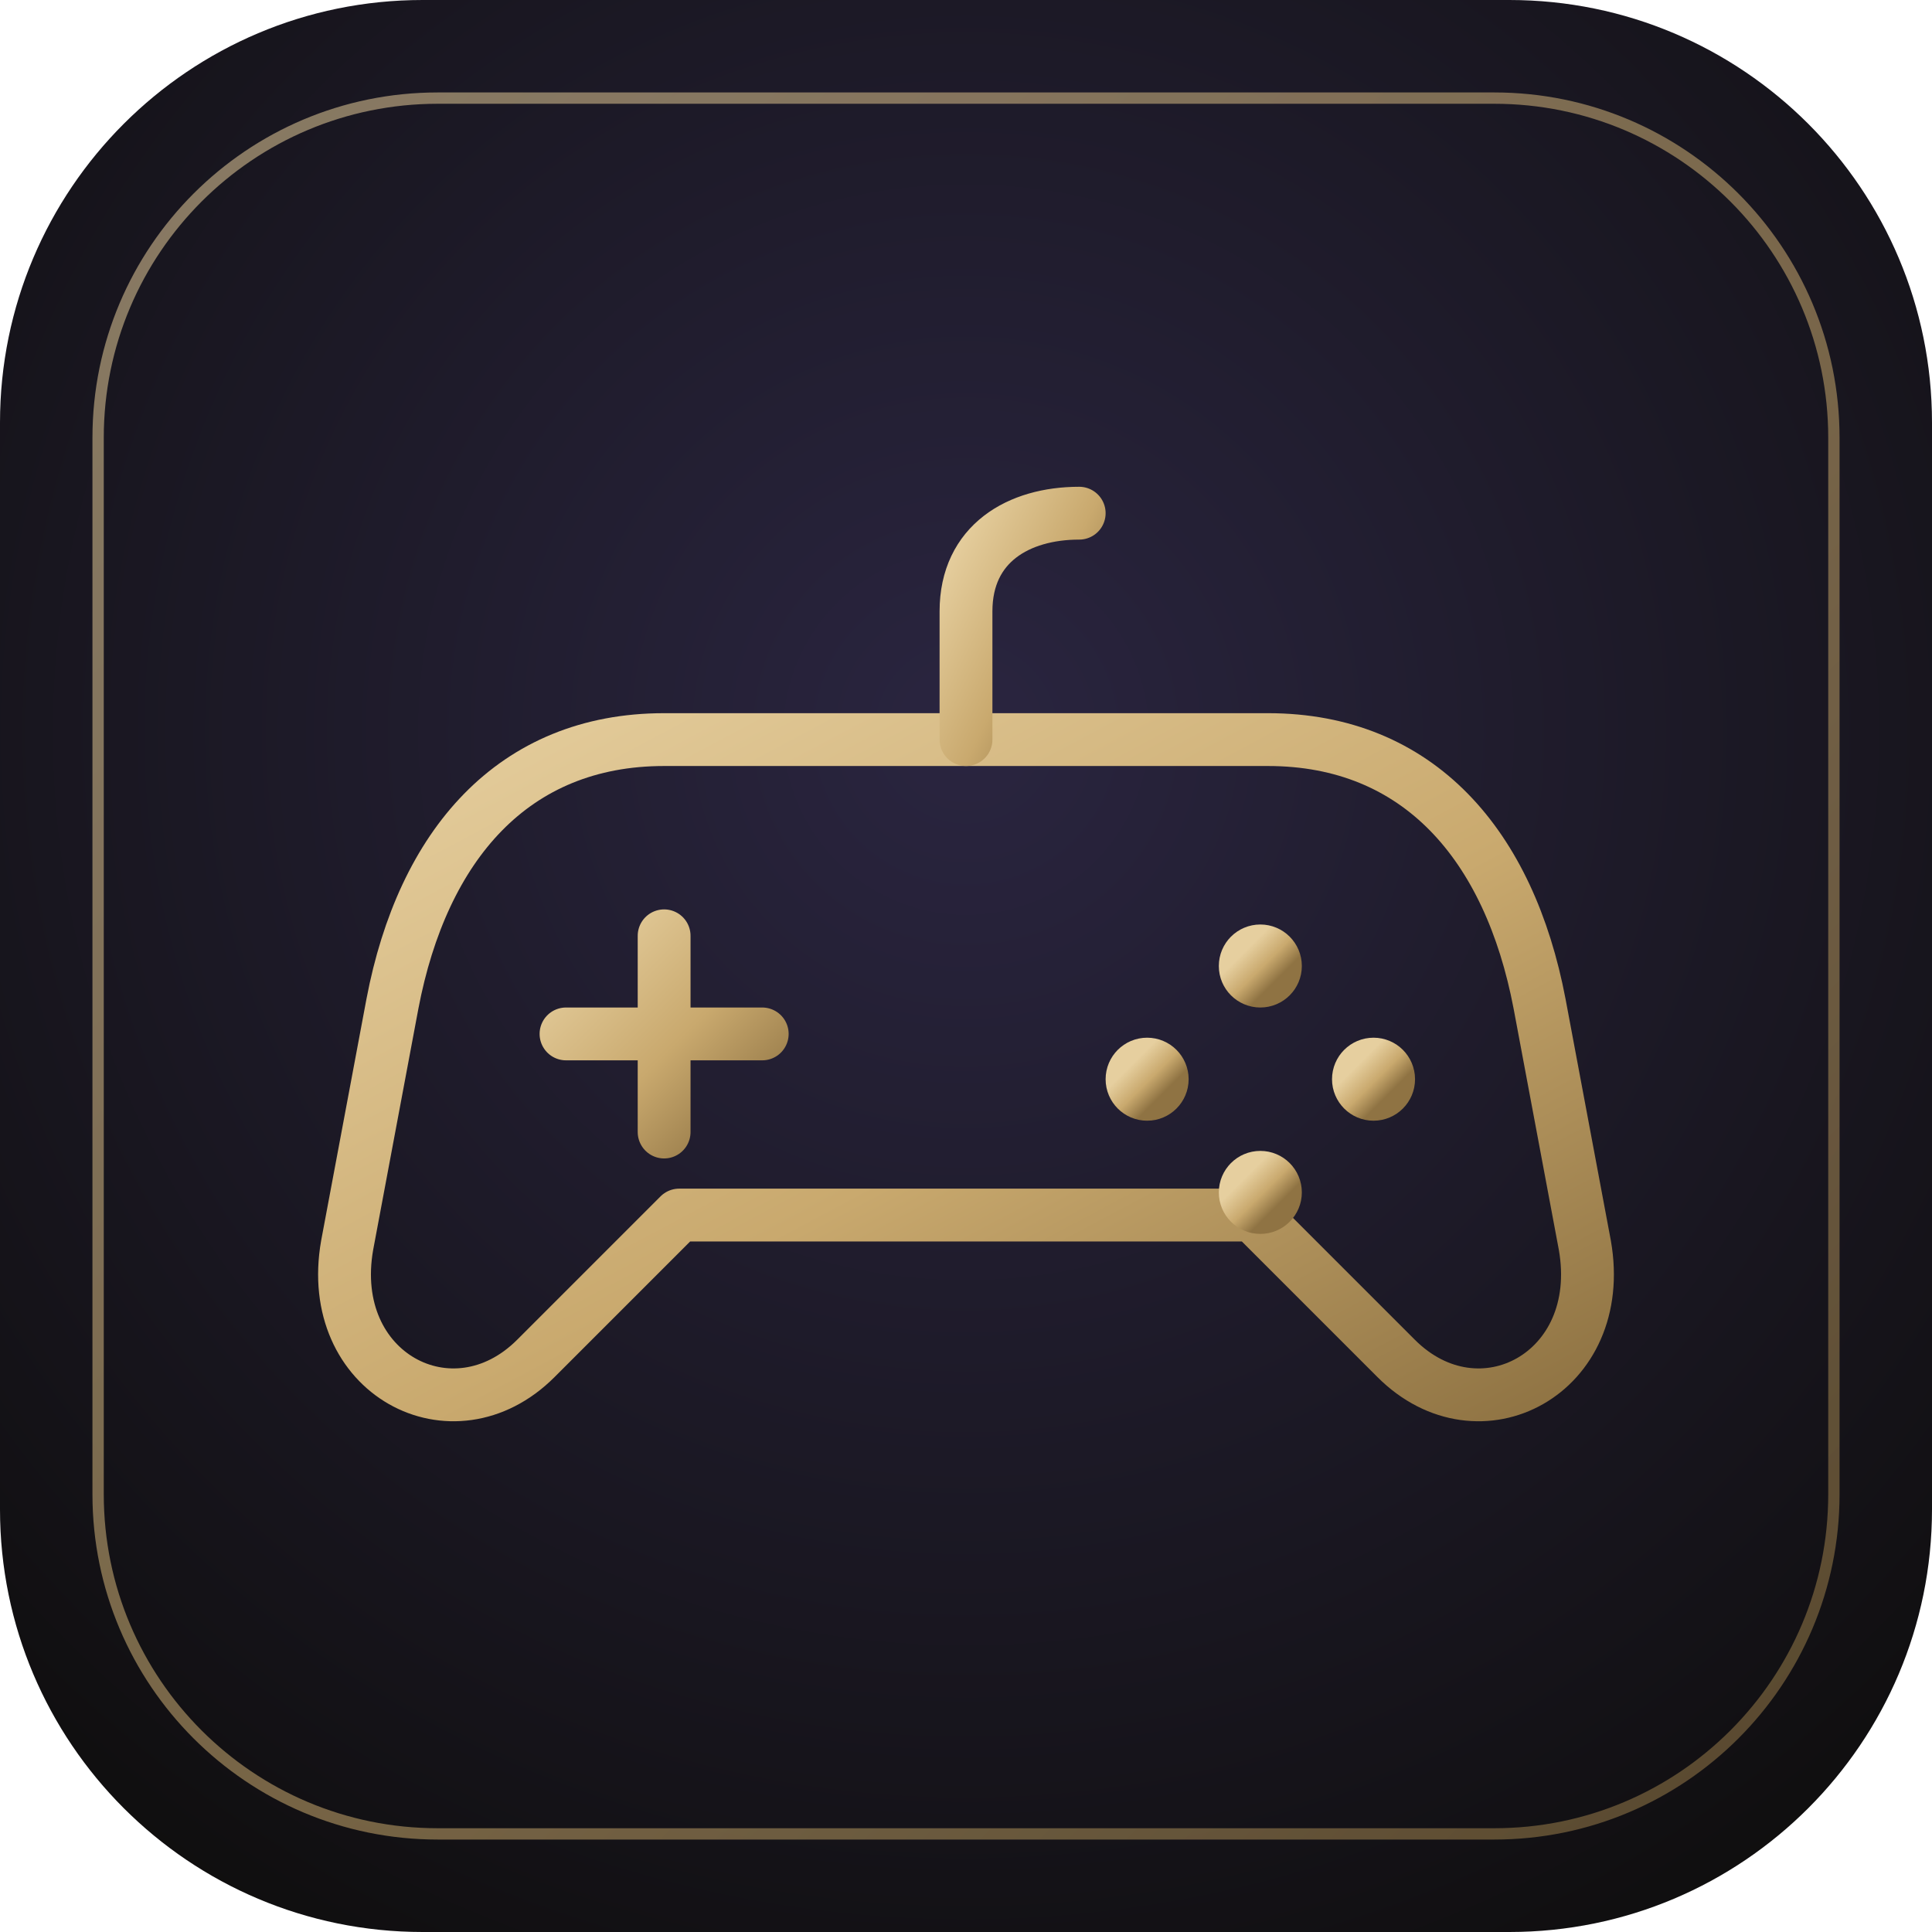
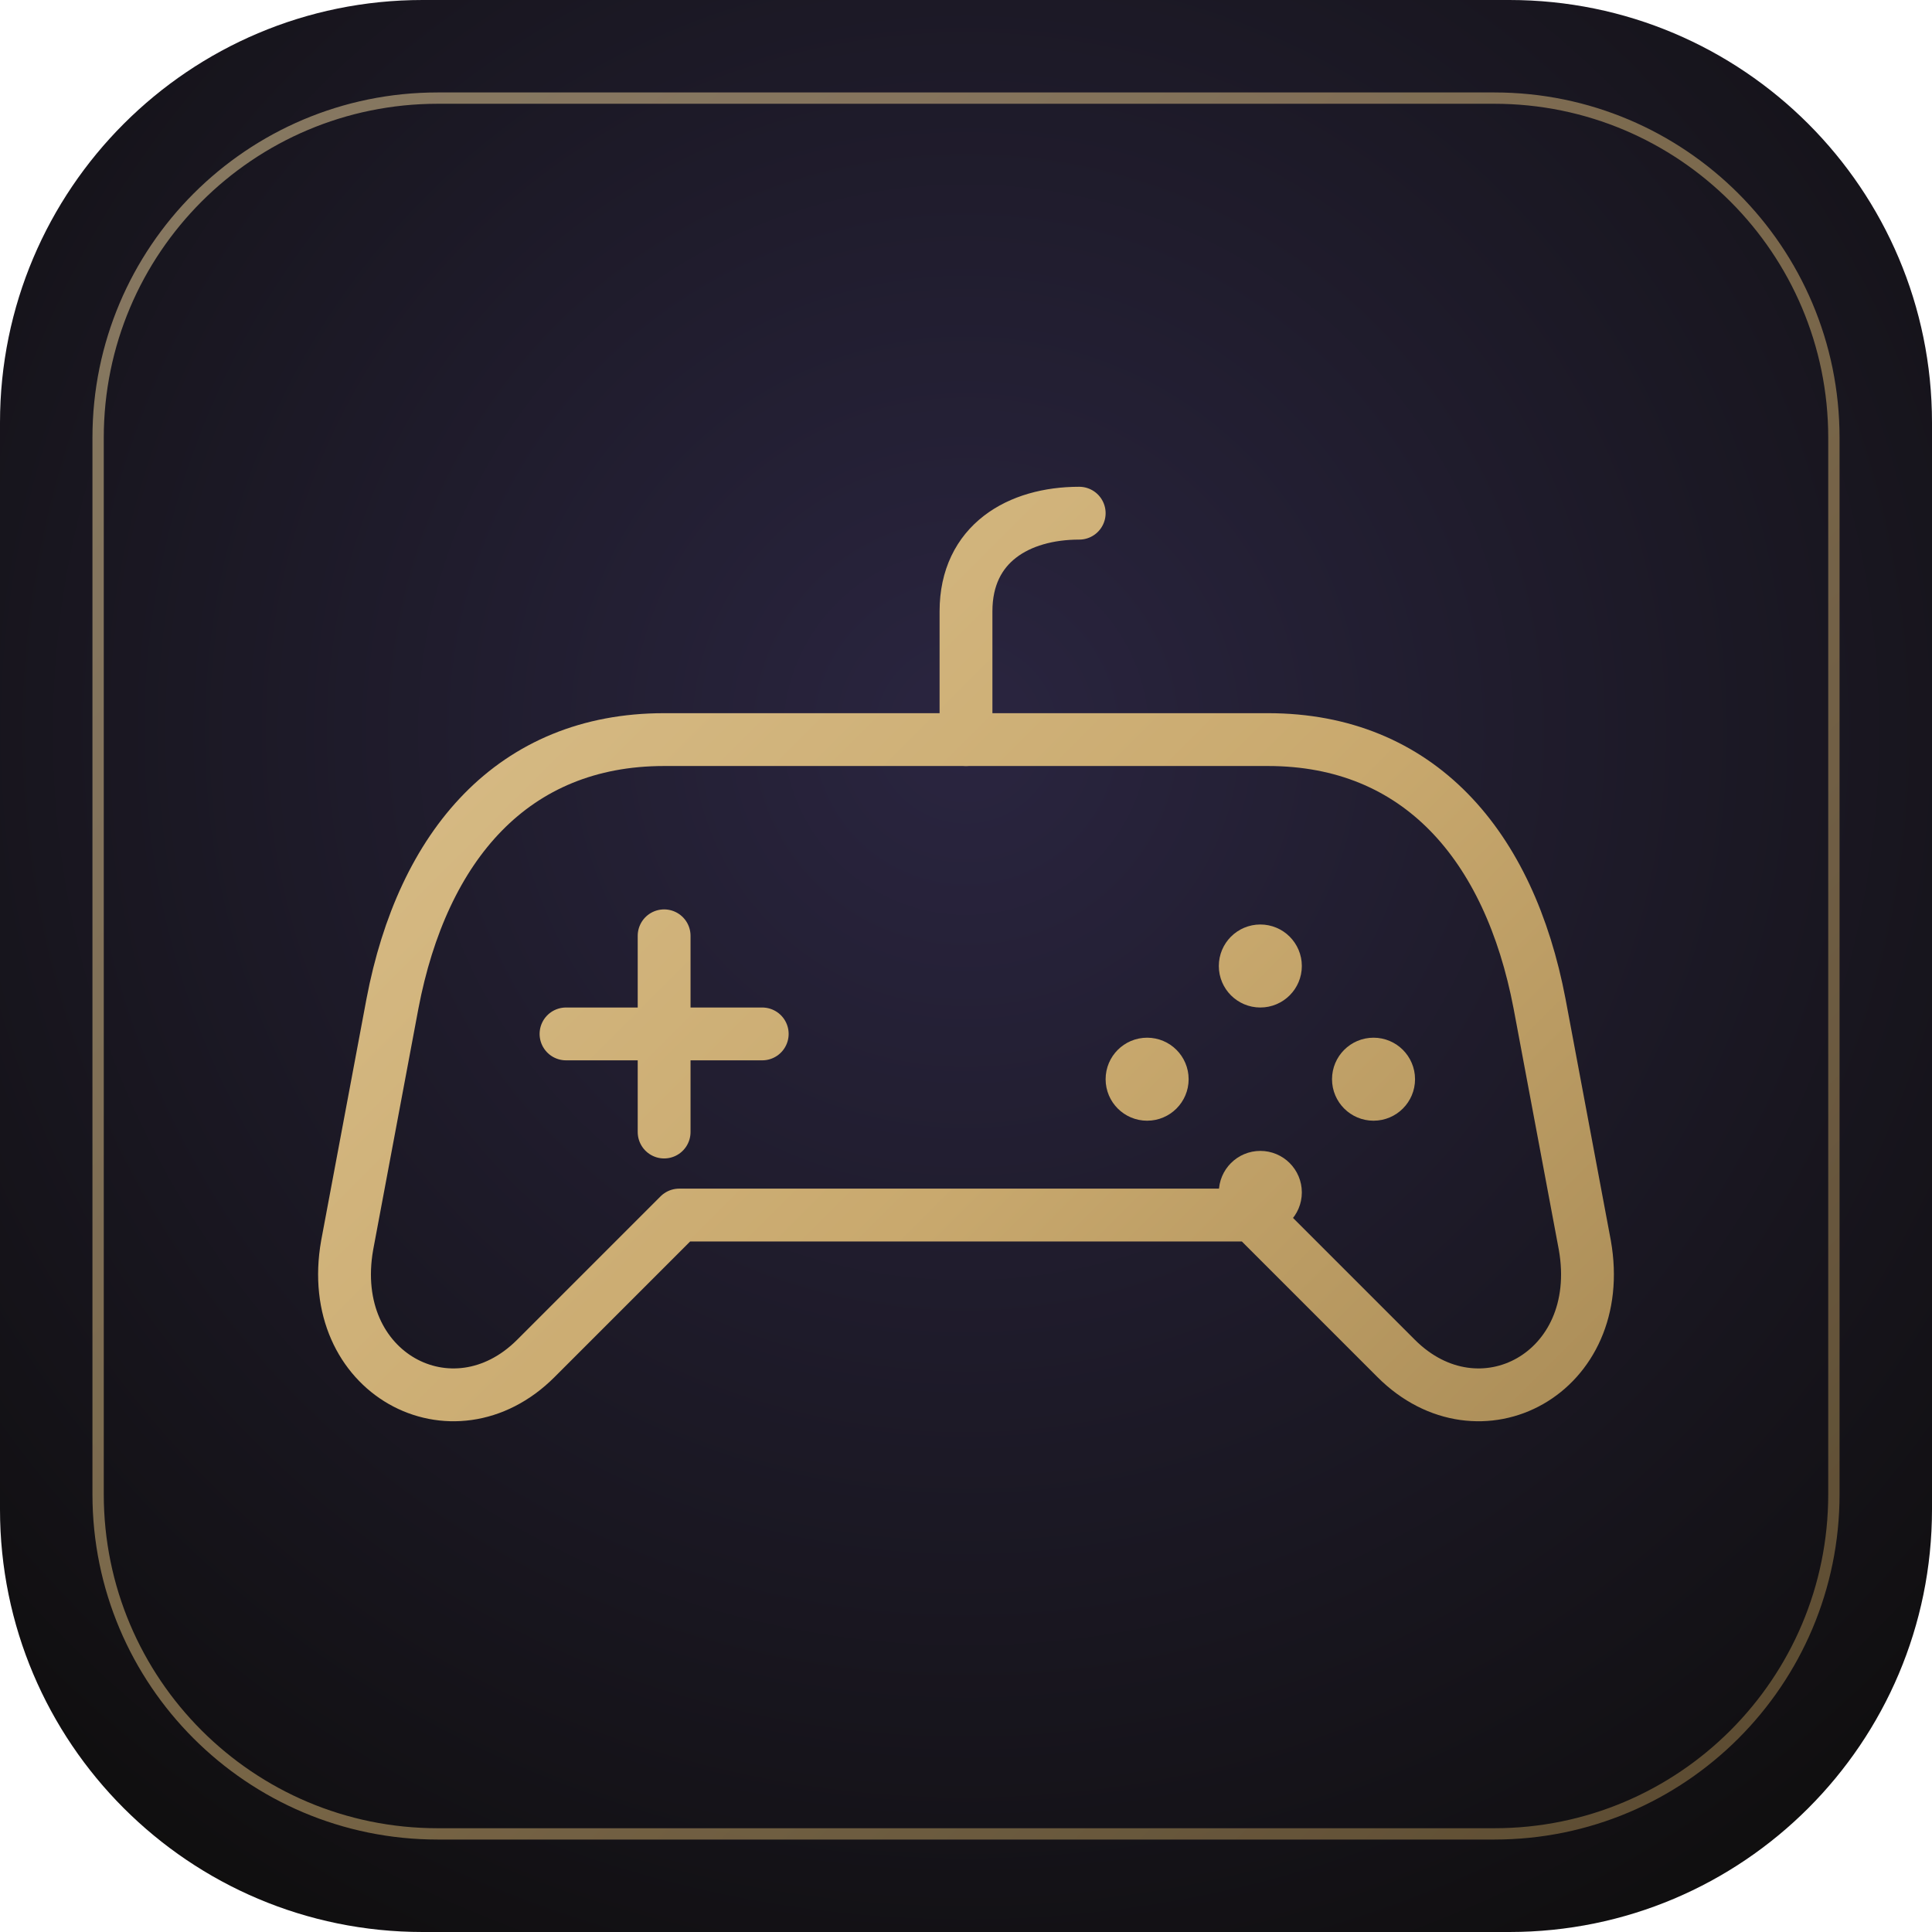
<svg xmlns="http://www.w3.org/2000/svg" viewBox="0 0 512 512">
  <defs>
    <radialGradient id="bg" cx=".5" cy=".38" r=".75">
      <stop offset="0" stop-color="#2a2540" />
      <stop offset="1" stop-color="#0e0d0c" />
    </radialGradient>
-     <linearGradient id="au" x1="0" y1="0" x2="1" y2="1">
+     <linearGradient id="au" gradientUnits="userSpaceOnUse" x1="0" y1="0" x2="512" y2="512">
      <stop offset="0" stop-color="#e6cf9f" />
      <stop offset=".55" stop-color="#c9a96e" />
      <stop offset="1" stop-color="#8f7343" />
    </linearGradient>
  </defs>
  <rect width="512" height="512" rx="112" fill="url(#bg)" />
  <rect x="26" y="26" width="460" height="460" rx="90" fill="none" stroke="url(#au)" stroke-width="3" opacity=".55" />
  <g fill="none" stroke="url(#au)" stroke-width="14" stroke-linecap="round" stroke-linejoin="round">
    <path d="M176 196h160c40 0 64 28 72 70l12 64c6 34-28 52-50 30l-38-38H180l-38 38c-22 22-56 4-50-30l12-64c8-42 32-70 72-70z" />
    <path d="M176 248v52M150 274h52" />
    <circle cx="334" cy="256" r="4" fill="url(#au)" />
    <circle cx="364" cy="286" r="4" fill="url(#au)" />
    <circle cx="304" cy="286" r="4" fill="url(#au)" />
    <circle cx="334" cy="316" r="4" fill="url(#au)" />
    <path d="M256 196v-34c0-18 14-26 30-26" />
  </g>
</svg>
